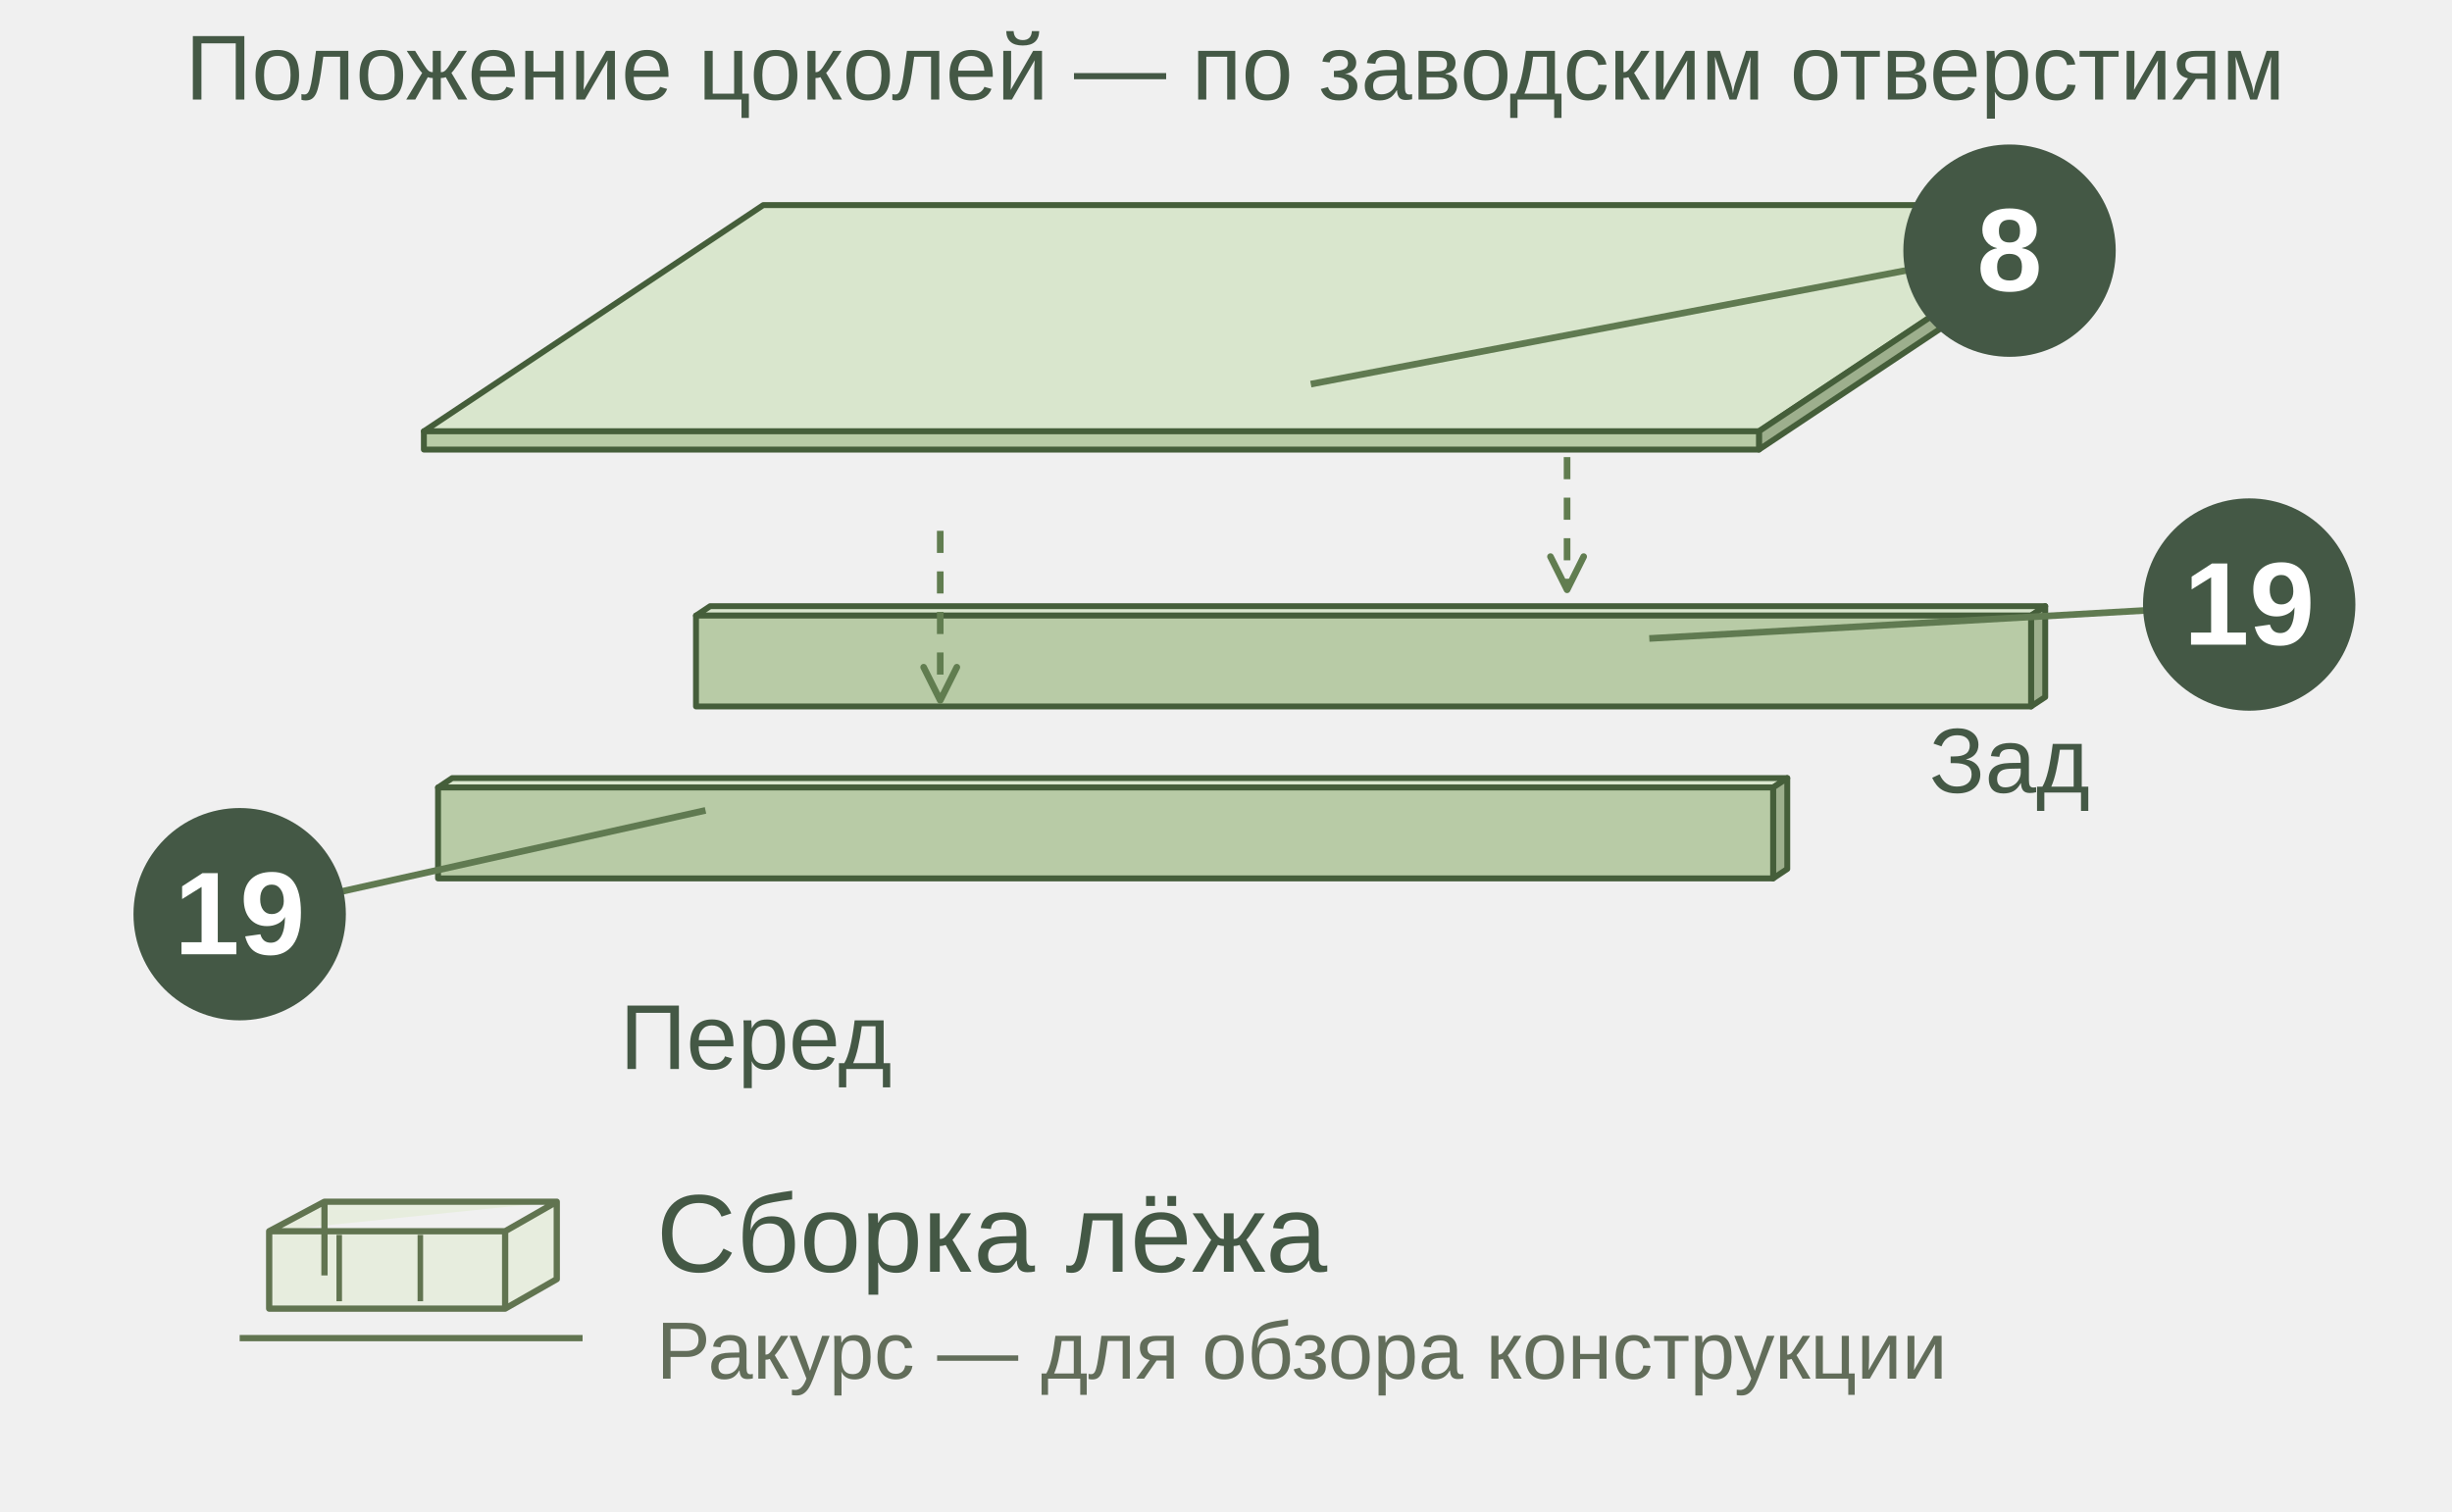
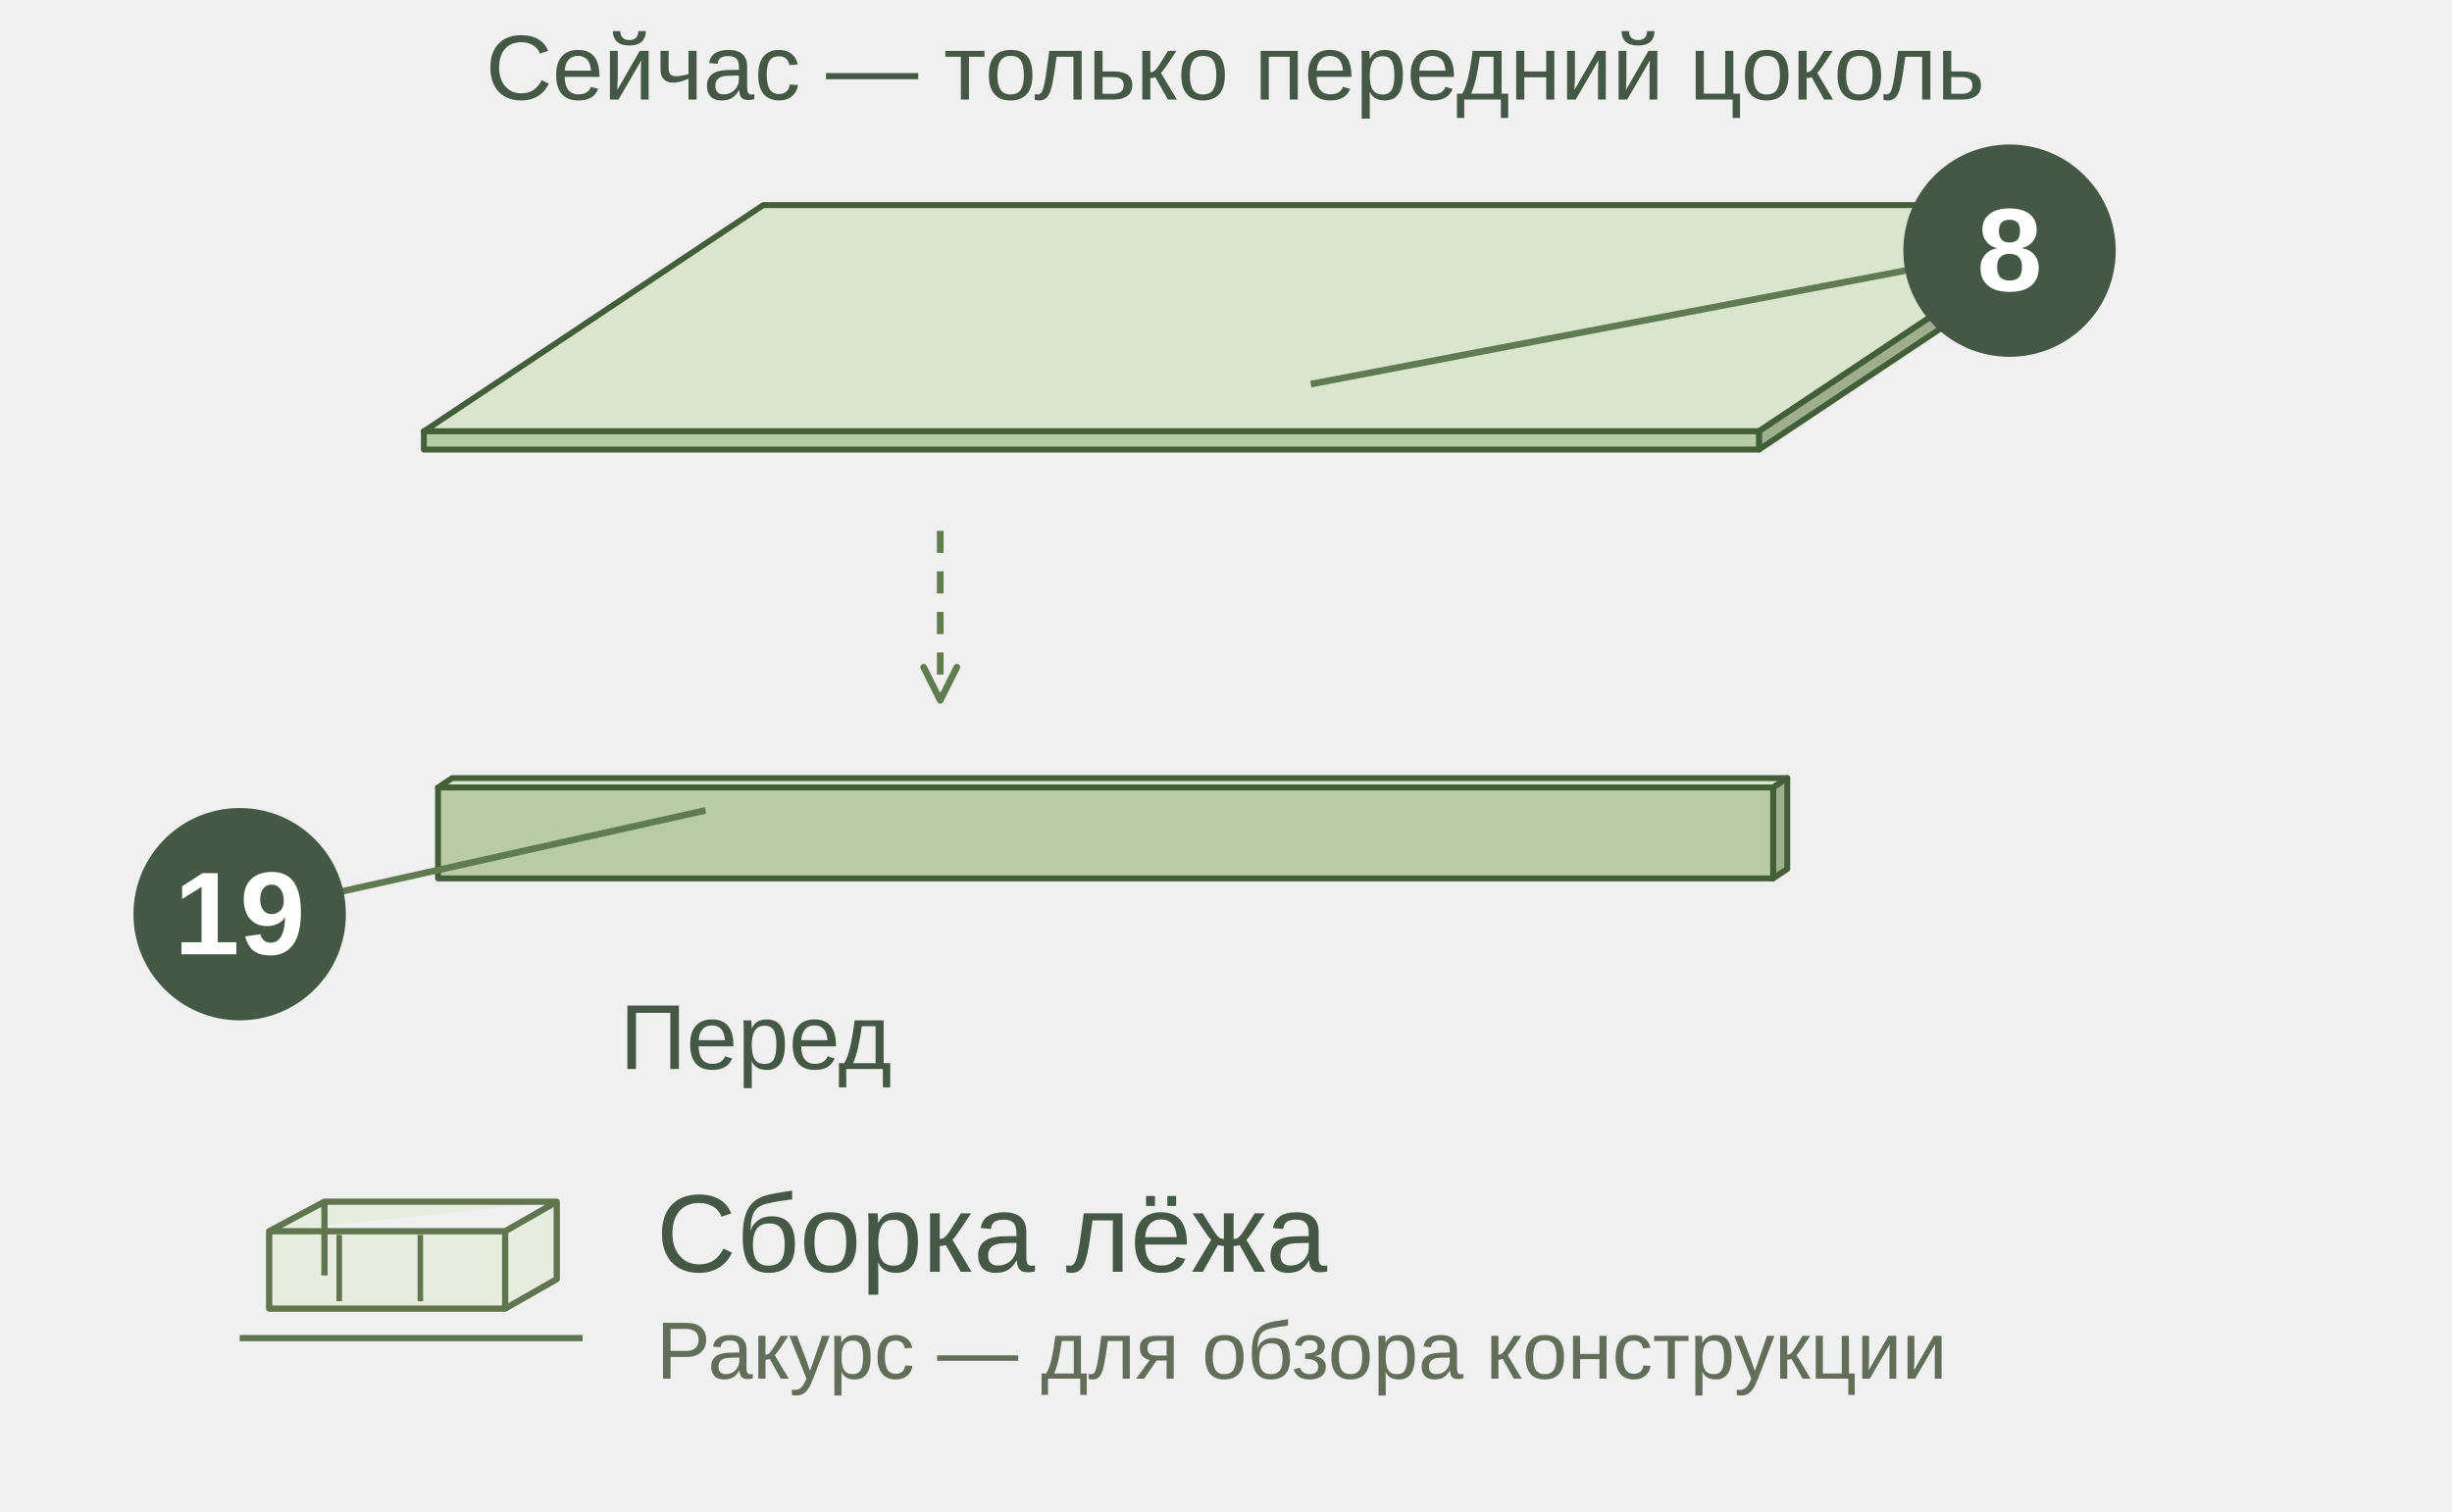
- <svg xmlns="http://www.w3.org/2000/svg" viewBox="45 480 665 410" role="group" aria-label="Дно и два цоколя" style="font-family:Arial,sans-serif">
+ <svg xmlns="http://www.w3.org/2000/svg" viewBox="45 480 665 410" role="group" aria-label="Дно и передний цоколь; задний отложен до шага 4" style="font-family:Arial,sans-serif">
  <defs>
    <marker id="vileta-arrow" viewBox="0 0 10 10" refX="9" refY="5" markerWidth="5" markerHeight="5" orient="auto-start-reverse">
      <path d="M1 1L9 5L1 9" fill="none" stroke="#617D50" stroke-width="1.8" />
    </marker>
  </defs>
-   <g data-scene="carcass" data-face-count="9" data-unresolved-order="0">
-     <g class="diagram-part is-current" data-part="19" data-face-axis="1">
-       <polygon points="233.76,647.00 595.84,647.00 599.68,644.44 237.60,644.44" fill="#D9E6CD" stroke="#455E3A" stroke-width="1.6" stroke-linejoin="round" />
-     </g>
-     <g class="diagram-part is-current" data-part="19" data-face-axis="0">
-       <polygon points="595.84,647.00 599.68,644.44 599.68,669.09 595.84,671.64" fill="#9DAF8D" stroke="#455E3A" stroke-width="1.6" stroke-linejoin="round" />
-     </g>
-     <g class="diagram-part is-current" data-part="19" data-face-axis="2">
-       <polygon points="233.76,647.00 595.84,647.00 595.84,671.64 233.76,671.64" fill="#B8CBA6" stroke="#455E3A" stroke-width="1.6" stroke-linejoin="round" />
-     </g>
+   <g data-scene="carcass" data-face-count="6" data-unresolved-order="0">
    <g class="diagram-part is-current" data-part="19" data-face-axis="1">
      <polygon points="163.80,693.64 525.88,693.64 529.72,691.08 167.64,691.08" fill="#D9E6CD" stroke="#455E3A" stroke-width="1.6" stroke-linejoin="round" />
    </g>
    <g class="diagram-part is-current" data-part="19" data-face-axis="0">
      <polygon points="525.88,693.64 529.72,691.08 529.72,715.73 525.88,718.29" fill="#9DAF8D" stroke="#455E3A" stroke-width="1.6" stroke-linejoin="round" />
    </g>
    <g class="diagram-part is-current" data-part="19" data-face-axis="2">
      <polygon points="163.80,693.64 525.88,693.64 525.88,718.29 163.80,718.29" fill="#B8CBA6" stroke="#455E3A" stroke-width="1.6" stroke-linejoin="round" />
    </g>
    <g class="diagram-part is-current" data-part="8" data-face-axis="1">
      <polygon points="159.96,597.00 522.04,597.00 614.08,535.64 252.00,535.64" fill="#D9E6CD" stroke="#455E3A" stroke-width="1.6" stroke-linejoin="round" />
    </g>
    <g class="diagram-part is-current" data-part="8" data-face-axis="0">
      <polygon points="522.04,597.00 614.08,535.64 614.08,540.60 522.04,601.96" fill="#9DAF8D" stroke="#455E3A" stroke-width="1.6" stroke-linejoin="round" />
    </g>
    <g class="diagram-part is-current" data-part="8" data-face-axis="2">
      <polygon points="159.96,597.00 522.04,597.00 522.04,601.96 159.96,601.96" fill="#B8CBA6" stroke="#455E3A" stroke-width="1.6" stroke-linejoin="round" />
    </g>
  </g>
  <g class="diagram-part diagram-callout" data-part="8" tabindex="0" role="button" aria-label="Показать деталь №8">
    <path d="M400.5 584.2 L590 548" fill="none" stroke="#607A51" stroke-width="1.8" />
    <circle cx="590" cy="548" r="28.8" fill="#445845" />
    <text x="590" y="558.88" text-anchor="middle" fill="#fff" font-size="32" font-weight="600">8</text>
  </g>
  <g class="diagram-part diagram-callout" data-part="19" tabindex="0" role="button" aria-label="Показать деталь №19">
-     <path d="M492.3 653.2 L655 644" fill="none" stroke="#607A51" stroke-width="1.8" />
-     <circle cx="655" cy="644" r="28.8" fill="#445845" />
-     <text x="655" y="654.88" text-anchor="middle" fill="#fff" font-size="32" font-weight="600">19</text>
-   </g>
-   <g class="diagram-part diagram-callout" data-part="19" tabindex="0" role="button" aria-label="Показать деталь №19">
    <path d="M236.34 699.84 L110 728" fill="none" stroke="#607A51" stroke-width="1.8" />
    <circle cx="110" cy="728" r="28.8" fill="#445845" />
    <text x="110" y="738.88" text-anchor="middle" fill="#fff" font-size="32" font-weight="600">19</text>
  </g>
  <path d="M300 624 L300 670" fill="none" stroke="#617D50" stroke-width="1.8" stroke-dasharray="6 5" />
  <path d="M304.5 661L300 670L295.5 661" fill="none" stroke="#617D50" stroke-width="1.8" stroke-linecap="round" stroke-linejoin="round" />
-   <path d="M470 604 L470 640" fill="none" stroke="#617D50" stroke-width="1.8" stroke-dasharray="6 5" />
-   <path d="M474.5 631L470 640L465.5 631" fill="none" stroke="#617D50" stroke-width="1.8" stroke-linecap="round" stroke-linejoin="round" />
-   <text x="380" y="507" text-anchor="middle" font-size="25" fill="#445845">Положение цоколей — по заводским отверстиям</text>
-   <text x="590" y="695" text-anchor="middle" font-size="25" fill="#445845">Зад</text>
+   <text x="380" y="507" text-anchor="middle" font-size="25" fill="#445845">Сейчас — только передний цоколь</text>
  <text x="250" y="770" text-anchor="middle" font-size="25" fill="#445845">Перед</text>
  <g transform="translate(110 806)">
    <path d="M0 37H93M8 29V8L72 8L86 0V21L72 29Z M8 8L23 0H86 M72 8V29 M23 0V20" fill="#E7EDDE" stroke="#617450" stroke-width="1.7" stroke-linejoin="round" />
    <path d="M27 9V27M49 9V27" fill="none" stroke="#617450" stroke-width="1.5" />
    <text x="113" y="19" font-size="30" fill="#445845">Сборка лёжа</text>
    <text x="113" y="48" font-size="22" fill="#626D5A">Ракурс — для обзора конструкции</text>
  </g>
</svg>
